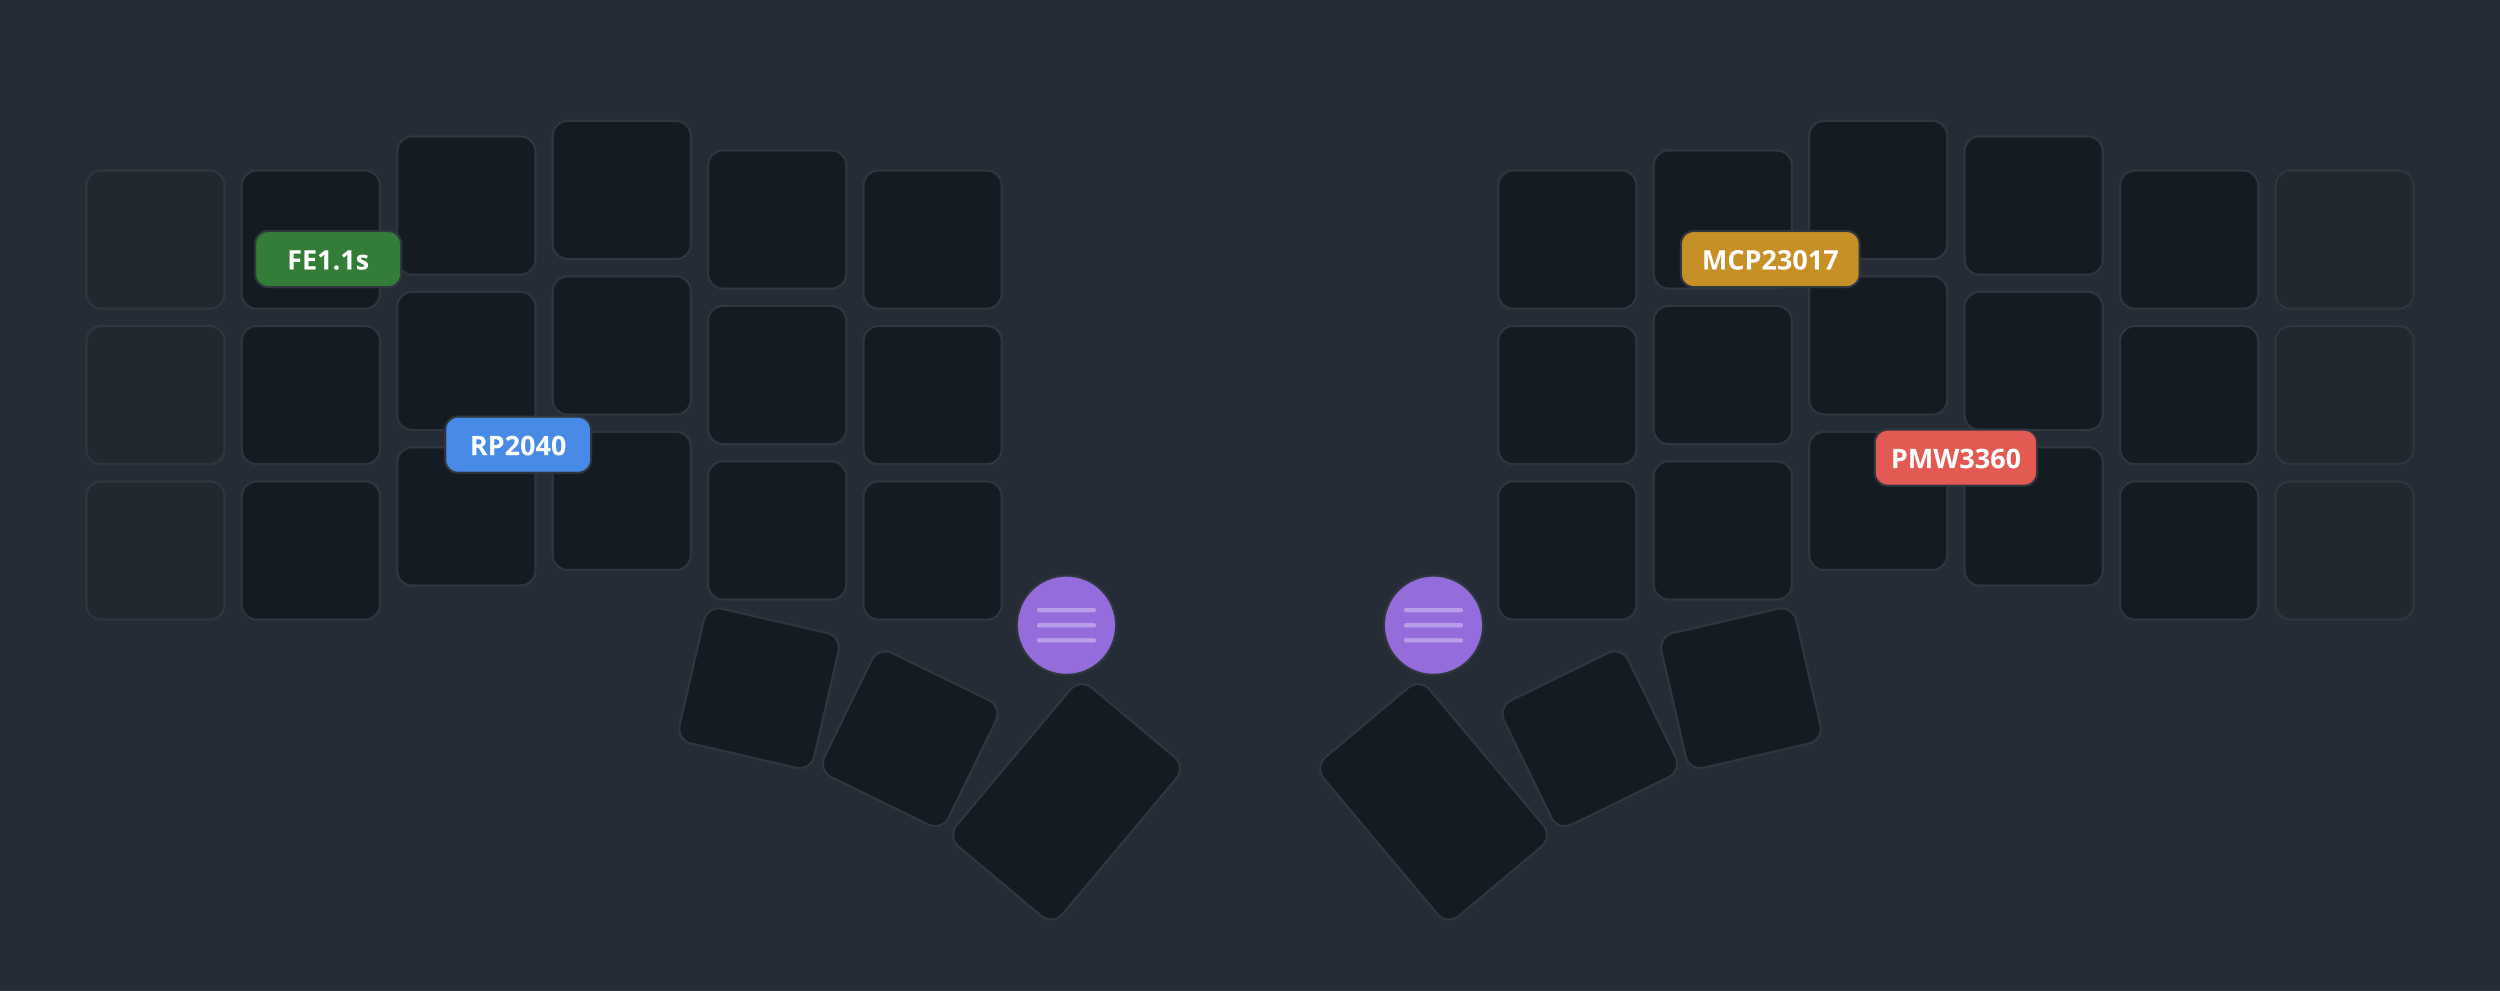
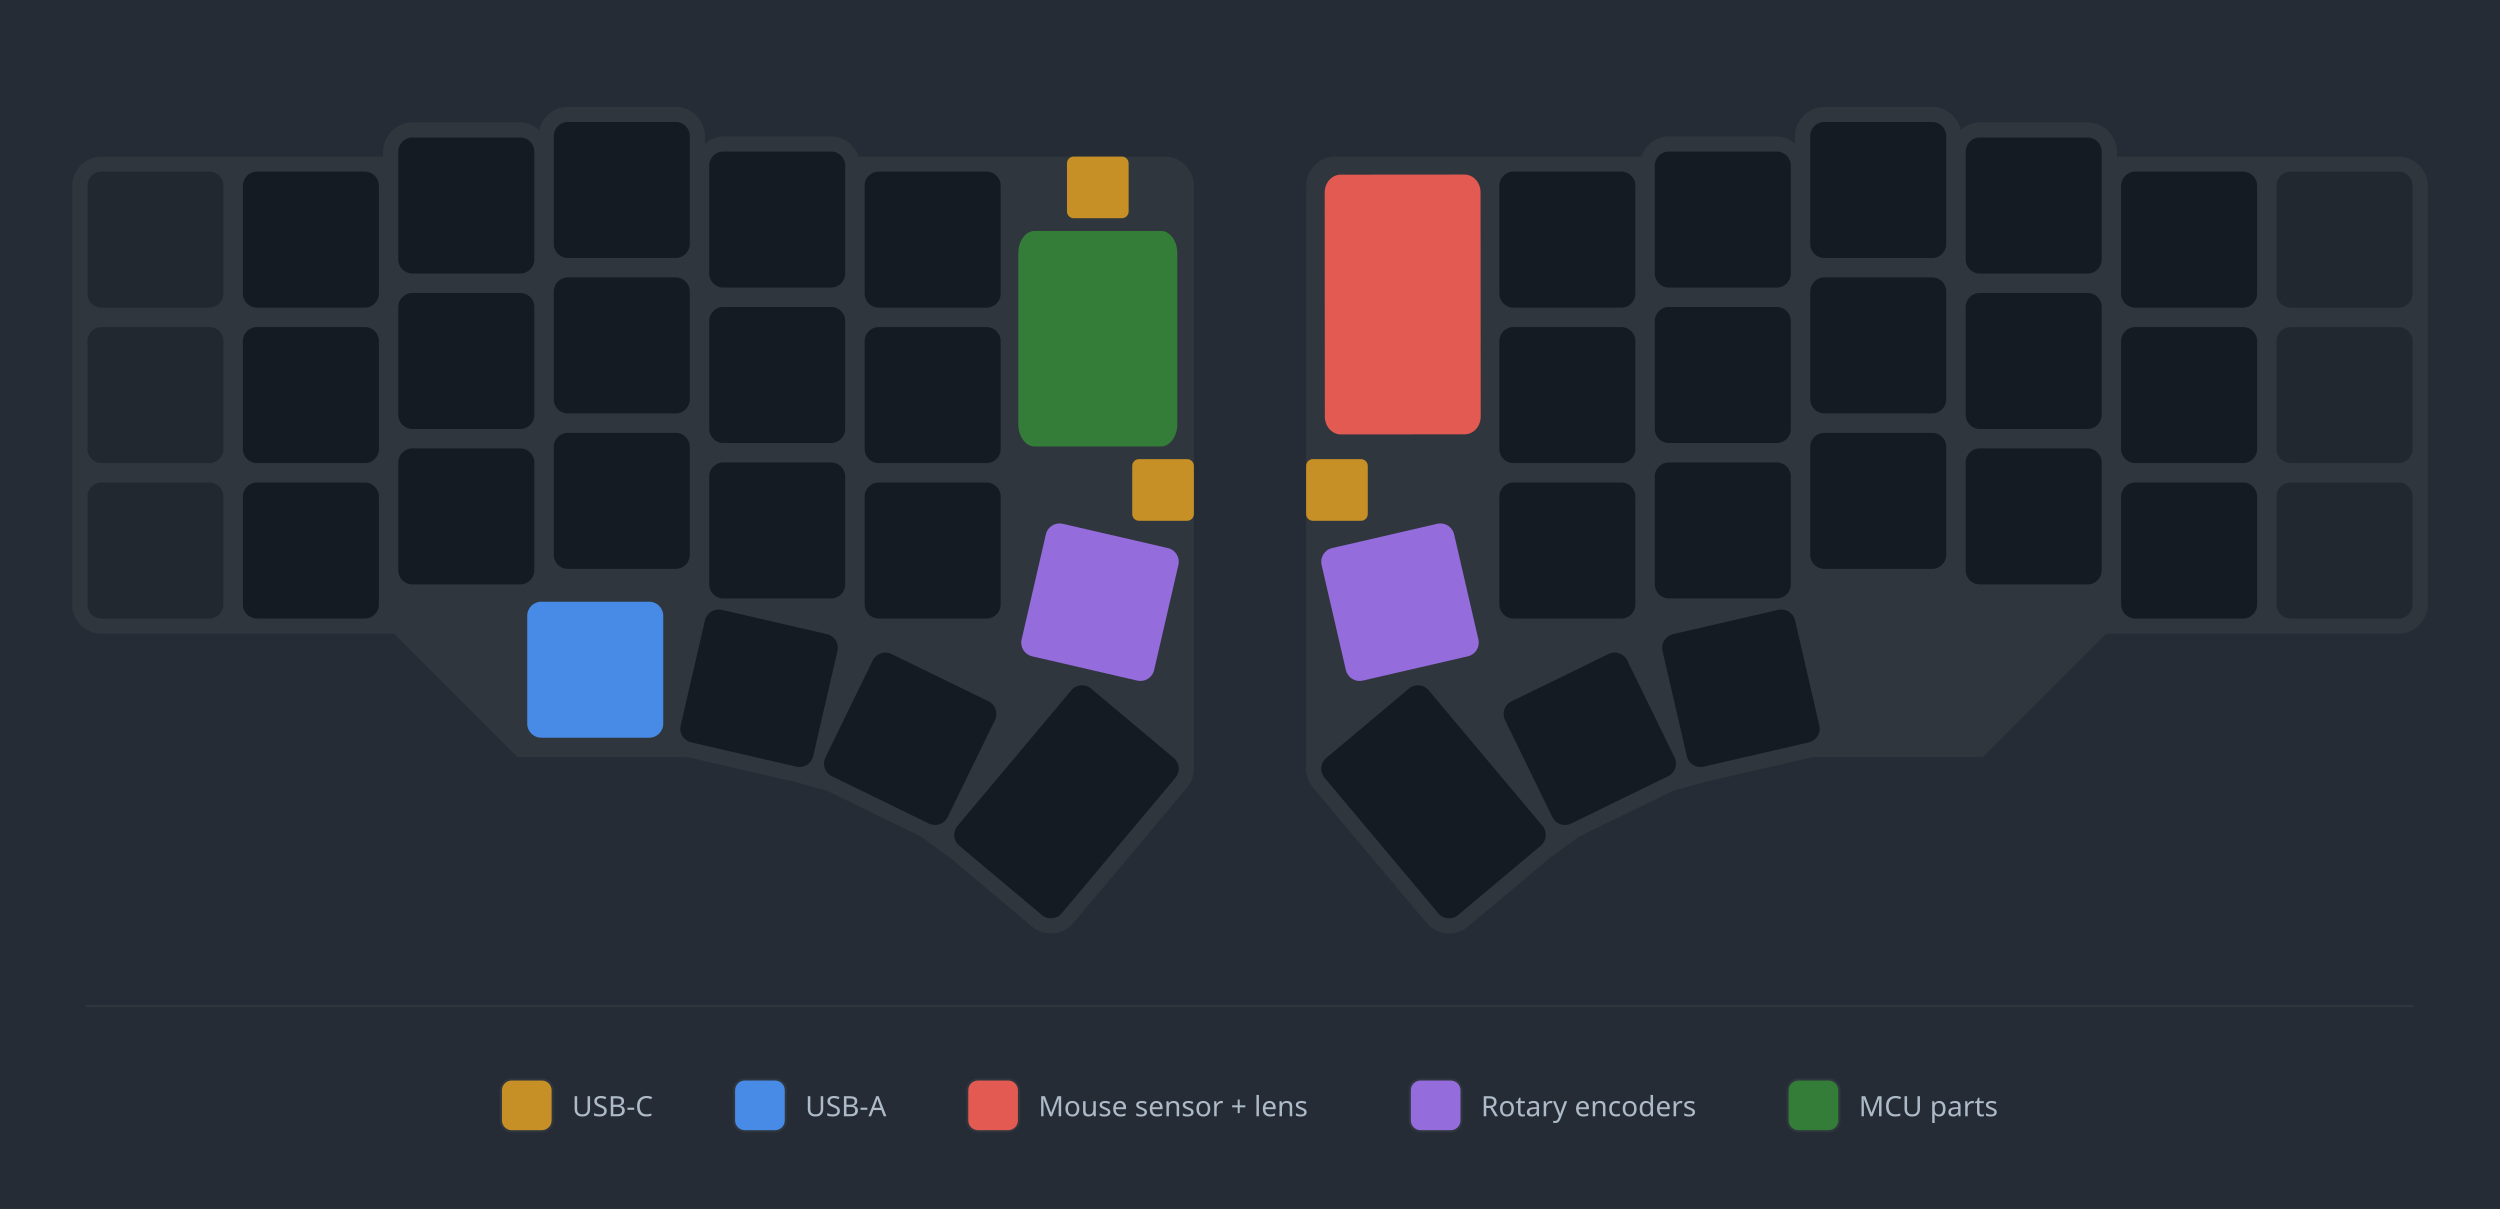
- <svg xmlns="http://www.w3.org/2000/svg" viewBox="0 0 1158 459" width="1158" height="459" role="img" aria-label="Scoot physical layout">
-   <style>
+ <svg xmlns="http://www.w3.org/2000/svg" viewBox="0 0 1158 560" width="1158" height="560" role="img" aria-label="Scoot physical layout" version="1.1" id="svg49">
+   <defs id="defs49" />
+   <style id="style1">
  .canvas { fill: #262c36; }
  .cap { stroke: #30363d; stroke-width: 1; }
  .enc { stroke: #30363d; stroke-width: 1; }
  .enc-tread { stroke: rgba(255,255,255,0.35); stroke-width: 2; stroke-linecap: round; }
  .chip rect { stroke: #30363d; stroke-width: 1; }
  .chip text { fill: #fff; font: 600 12.5px system-ui, sans-serif; text-anchor: middle; dominant-baseline: central; }
+   .legend text { fill: #adbac7; font: 500 13px system-ui, sans-serif; dominant-baseline: central; }
+   .legend rect { stroke: #30363d; stroke-width: 1; }
</style>
-   <rect class="canvas" x="0" y="0" width="1158" height="459" />
-   <g transform="rotate(0 72.0 111.0)">
-     <rect class="cap" x="40.0" y="79.0" width="64.0" height="64.0" rx="7" fill="#212830" />
-   </g>
-   <g transform="rotate(0 72.0 183.0)">
-     <rect class="cap" x="40.0" y="151.0" width="64.0" height="64.0" rx="7" fill="#212830" />
-   </g>
-   <g transform="rotate(0 72.0 255.0)">
-     <rect class="cap" x="40.0" y="223.0" width="64.0" height="64.0" rx="7" fill="#212830" />
-   </g>
-   <g transform="rotate(0 144.0 111.0)">
-     <rect class="cap" x="112.0" y="79.0" width="64.0" height="64.0" rx="7" fill="#151b23" />
-   </g>
-   <g transform="rotate(0 144.0 183.0)">
-     <rect class="cap" x="112.0" y="151.0" width="64.0" height="64.0" rx="7" fill="#151b23" />
-   </g>
-   <g transform="rotate(0 144.0 255.0)">
-     <rect class="cap" x="112.0" y="223.0" width="64.0" height="64.0" rx="7" fill="#151b23" />
-   </g>
-   <g transform="rotate(0 216.0 95.2)">
-     <rect class="cap" x="184.0" y="63.2" width="64.0" height="64.0" rx="7" fill="#151b23" />
-   </g>
-   <g transform="rotate(0 216.0 167.2)">
-     <rect class="cap" x="184.0" y="135.2" width="64.0" height="64.0" rx="7" fill="#151b23" />
-   </g>
-   <g transform="rotate(0 216.0 239.2)">
-     <rect class="cap" x="184.0" y="207.2" width="64.0" height="64.0" rx="7" fill="#151b23" />
-   </g>
-   <g transform="rotate(0 288.0 88.0)">
-     <rect class="cap" x="256.0" y="56.0" width="64.0" height="64.0" rx="7" fill="#151b23" />
-   </g>
-   <g transform="rotate(0 288.0 160.0)">
-     <rect class="cap" x="256.0" y="128.0" width="64.0" height="64.0" rx="7" fill="#151b23" />
-   </g>
-   <g transform="rotate(0 288.0 232.0)">
-     <rect class="cap" x="256.0" y="200.0" width="64.0" height="64.0" rx="7" fill="#151b23" />
-   </g>
-   <g transform="rotate(0 360.0 101.7)">
-     <rect class="cap" x="328.0" y="69.7" width="64.0" height="64.0" rx="7" fill="#151b23" />
-   </g>
-   <g transform="rotate(0 360.0 173.7)">
-     <rect class="cap" x="328.0" y="141.7" width="64.0" height="64.0" rx="7" fill="#151b23" />
-   </g>
-   <g transform="rotate(0 360.0 245.7)">
-     <rect class="cap" x="328.0" y="213.7" width="64.0" height="64.0" rx="7" fill="#151b23" />
-   </g>
-   <g transform="rotate(0 432.0 111.0)">
-     <rect class="cap" x="400.0" y="79.0" width="64.0" height="64.0" rx="7" fill="#151b23" />
-   </g>
-   <g transform="rotate(0 432.0 183.0)">
-     <rect class="cap" x="400.0" y="151.0" width="64.0" height="64.0" rx="7" fill="#151b23" />
-   </g>
-   <g transform="rotate(0 432.0 255.0)">
-     <rect class="cap" x="400.0" y="223.0" width="64.0" height="64.0" rx="7" fill="#151b23" />
-   </g>
-   <g transform="rotate(13 351.6 318.8)">
-     <rect class="cap" x="319.6" y="286.8" width="64.0" height="64.0" rx="7" fill="#151b23" />
-   </g>
-   <g transform="rotate(26 421.6 342.2)">
-     <rect class="cap" x="389.6" y="310.2" width="64.0" height="64.0" rx="7" fill="#151b23" />
-   </g>
-   <g transform="rotate(40 494.0 371.4)">
-     <rect class="cap" x="462.0" y="323.4" width="64.0" height="96.0" rx="7" fill="#151b23" />
-   </g>
-   <circle class="enc" cx="494.0" cy="289.6" r="23.0" fill="#946cdc" />
-   <line class="enc-tread" x1="481.3" y1="282.6" x2="506.7" y2="282.6" />
-   <line class="enc-tread" x1="481.3" y1="289.6" x2="506.7" y2="289.6" />
-   <line class="enc-tread" x1="481.3" y1="296.6" x2="506.7" y2="296.6" />
-   <g transform="rotate(0 1086.0 111.0)">
-     <rect class="cap" x="1054.0" y="79.0" width="64.0" height="64.0" rx="7" fill="#212830" />
-   </g>
-   <g transform="rotate(0 1086.0 183.0)">
-     <rect class="cap" x="1054.0" y="151.0" width="64.0" height="64.0" rx="7" fill="#212830" />
-   </g>
-   <g transform="rotate(0 1086.0 255.0)">
-     <rect class="cap" x="1054.0" y="223.0" width="64.0" height="64.0" rx="7" fill="#212830" />
-   </g>
-   <g transform="rotate(0 1014.0 111.0)">
-     <rect class="cap" x="982.0" y="79.0" width="64.0" height="64.0" rx="7" fill="#151b23" />
-   </g>
-   <g transform="rotate(0 1014.0 183.0)">
-     <rect class="cap" x="982.0" y="151.0" width="64.0" height="64.0" rx="7" fill="#151b23" />
-   </g>
-   <g transform="rotate(0 1014.0 255.0)">
-     <rect class="cap" x="982.0" y="223.0" width="64.0" height="64.0" rx="7" fill="#151b23" />
-   </g>
-   <g transform="rotate(0 942.0 95.2)">
-     <rect class="cap" x="910.0" y="63.2" width="64.0" height="64.0" rx="7" fill="#151b23" />
-   </g>
-   <g transform="rotate(0 942.0 167.2)">
-     <rect class="cap" x="910.0" y="135.2" width="64.0" height="64.0" rx="7" fill="#151b23" />
-   </g>
-   <g transform="rotate(0 942.0 239.2)">
-     <rect class="cap" x="910.0" y="207.2" width="64.0" height="64.0" rx="7" fill="#151b23" />
-   </g>
-   <g transform="rotate(0 870.0 88.0)">
-     <rect class="cap" x="838.0" y="56.0" width="64.0" height="64.0" rx="7" fill="#151b23" />
-   </g>
-   <g transform="rotate(0 870.0 160.0)">
-     <rect class="cap" x="838.0" y="128.0" width="64.0" height="64.0" rx="7" fill="#151b23" />
-   </g>
-   <g transform="rotate(0 870.0 232.0)">
-     <rect class="cap" x="838.0" y="200.0" width="64.0" height="64.0" rx="7" fill="#151b23" />
-   </g>
-   <g transform="rotate(0 798.0 101.7)">
-     <rect class="cap" x="766.0" y="69.7" width="64.0" height="64.0" rx="7" fill="#151b23" />
-   </g>
-   <g transform="rotate(0 798.0 173.7)">
-     <rect class="cap" x="766.0" y="141.7" width="64.0" height="64.0" rx="7" fill="#151b23" />
-   </g>
-   <g transform="rotate(0 798.0 245.7)">
-     <rect class="cap" x="766.0" y="213.7" width="64.0" height="64.0" rx="7" fill="#151b23" />
-   </g>
-   <g transform="rotate(0 726.0 111.0)">
-     <rect class="cap" x="694.0" y="79.0" width="64.0" height="64.0" rx="7" fill="#151b23" />
-   </g>
-   <g transform="rotate(0 726.0 183.0)">
-     <rect class="cap" x="694.0" y="151.0" width="64.0" height="64.0" rx="7" fill="#151b23" />
-   </g>
-   <g transform="rotate(0 726.0 255.0)">
-     <rect class="cap" x="694.0" y="223.0" width="64.0" height="64.0" rx="7" fill="#151b23" />
-   </g>
-   <g transform="rotate(-13 806.4 318.8)">
-     <rect class="cap" x="774.4" y="286.8" width="64.0" height="64.0" rx="7" fill="#151b23" />
-   </g>
-   <g transform="rotate(-26 736.4 342.2)">
-     <rect class="cap" x="704.4" y="310.2" width="64.0" height="64.0" rx="7" fill="#151b23" />
-   </g>
-   <g transform="rotate(-40 664.0 371.4)">
-     <rect class="cap" x="632.0" y="323.4" width="64.0" height="96.0" rx="7" fill="#151b23" />
-   </g>
-   <circle class="enc" cx="664.0" cy="289.6" r="23.0" fill="#946cdc" />
-   <line class="enc-tread" x1="651.3" y1="282.6" x2="676.7" y2="282.6" />
-   <line class="enc-tread" x1="651.3" y1="289.6" x2="676.7" y2="289.6" />
-   <line class="enc-tread" x1="651.3" y1="296.6" x2="676.7" y2="296.6" />
-   <g class="chip">
-     <rect x="118.2" y="107.0" width="67.6" height="26" rx="6" fill="#347d39" />
-     <text x="152.0" y="120.0">FE1.1s</text>
-   </g>
-   <g class="chip">
-     <rect x="206.2" y="193.0" width="67.6" height="26" rx="6" fill="#478be6" />
-     <text x="240.0" y="206.0">RP2040</text>
-   </g>
-   <g class="chip">
-     <rect x="778.6" y="107.0" width="82.8" height="26" rx="6" fill="#c69026" />
-     <text x="820.0" y="120.0">MCP23017</text>
-   </g>
-   <g class="chip">
-     <rect x="868.4" y="199.0" width="75.2" height="26" rx="6" fill="#e35a52" />
-     <text x="906.0" y="212.0">PMW3360</text>
+   <rect class="canvas" x="0" y="0" width="1158" height="560" id="rect1" />
+   <path id="path75-8" style="baseline-shift:baseline;display:inline;overflow:visible;vector-effect:none;fill:#30363d;stroke-width:2;stroke-linecap:round;stroke-linejoin:round;paint-order:markers stroke fill;enable-background:accumulate;stop-color:#000000;fill-opacity:1" d="M 262.998 49.523 C 256.587 49.523 251.12 54.172 249.807 60.232 C 247.419 58.121 244.38 56.723 240.998 56.723 L 190.998 56.723 C 183.631 56.723 177.498 62.856 177.498 70.223 L 177.498 72.523 L 168.998 72.523 L 118.998 72.523 L 96.998 72.523 L 71.998 72.523 L 46.998 72.523 C 39.632 72.523 33.498 78.657 33.498 86.023 L 33.498 111.023 L 33.498 136.023 L 33.498 158.023 L 33.498 208.023 L 33.498 230.023 L 33.498 255.023 L 33.498 280.023 C 33.498 287.39 39.632 293.523 46.998 293.523 L 71.998 293.523 L 96.998 293.523 L 118.998 293.523 L 168.998 293.523 L 182.523 293.523 L 239.713 350.713 L 318.578 350.711 A 6.501 6.501 0 0 1 318.578 350.713 L 328.238 352.943 L 328.24 352.943 L 342.812 356.309 A 6.501 6.501 0 0 0 342.938 356.338 L 346.486 357.156 L 352.658 358.582 L 367.184 361.934 L 382.809 366.141 L 426.672 387.533 L 439.982 397.244 L 478.117 429.242 C 483.76 433.977 492.4 433.221 497.135 427.578 L 541.311 374.934 C 541.308 374.937 541.327 374.912 541.326 374.914 C 541.352 374.883 541.351 374.883 541.359 374.873 L 549.844 364.762 C 552.024 362.163 553.089 358.902 553.004 355.721 L 553.006 136.027 L 553.006 136.023 L 553.006 116.291 L 553.006 86.023 C 553.006 78.657 546.872 72.523 539.506 72.523 L 514.506 72.523 L 489.506 72.523 L 456.998 72.523 L 406.998 72.523 L 397.746 72.523 C 395.943 67.177 390.895 63.223 384.998 63.223 L 334.998 63.223 C 331.748 63.223 328.847 64.557 326.498 66.523 L 326.498 63.023 C 326.498 55.657 320.365 49.523 312.998 49.523 L 262.998 49.523 z " />
+   <path id="path75-8-6" style="baseline-shift:baseline;display:inline;overflow:visible;vector-effect:none;fill:#30363d;fill-opacity:1;stroke-width:2;stroke-linecap:round;stroke-linejoin:round;paint-order:markers stroke fill;enable-background:accumulate;stop-color:#000000" d="m 895.001,49.524 c 6.411,0 11.878,4.649 13.191,10.709 2.388,-2.111 5.427,-3.51 8.809,-3.51 h 50 c 7.367,0 13.5,6.133 13.5,13.5 v 2.301 h 8.5 50 22 25 25 c 7.367,0 13.5,6.133 13.5,13.5 v 25 25 22 50 22 25 25 c 0,7.367 -6.133,13.5 -13.5,13.5 h -25 -25 -22 -50 -13.525 l -57.189,57.189 -78.865,-0.002 a 6.501,6.501 0 0 0 0,0.002 l -9.66,2.23 v 0 l -14.572,3.365 a 6.501,6.501 0 0 1 -0.125,0.029 l -3.549,0.818 -6.172,1.426 -14.525,3.352 -15.625,4.207 -43.863,21.393 -13.31,9.711 -38.135,31.998 c -5.643,4.735 -14.283,3.978 -19.018,-1.664 l -44.176,-52.645 c 0,0.003 -0.017,-0.021 -0.016,-0.019 -0.026,-0.031 -0.025,-0.031 -0.033,-0.041 l -8.484,-10.111 c -2.181,-2.599 -3.245,-5.86 -3.16,-9.041 v -219.693 -0.004 -19.732 -30.268 c 0,-7.367 6.133,-13.5 13.5,-13.5 h 25 25 32.508 50 9.252 c 1.803,-5.346 6.851,-9.301 12.748,-9.301 h 50 c 3.25,0 6.151,1.334 8.5,3.301 v -3.5 c 0,-7.367 6.133,-13.5 13.5,-13.5 z" />
+   <g id="g51">
+     <g id="g2" transform="rotate(0 72.0 111.0)">
+       <rect class="cap" x="40.0" y="79.0" width="64.0" height="64.0" rx="7" fill="#212830" id="rect2" />
+     </g>
+     <g id="g3" transform="rotate(0 72.0 183.0)">
+       <rect class="cap" x="40.0" y="151.0" width="64.0" height="64.0" rx="7" fill="#212830" id="rect3" />
+     </g>
+     <g id="g4" transform="rotate(0 72.0 255.0)">
+       <rect class="cap" x="40.0" y="223.0" width="64.0" height="64.0" rx="7" fill="#212830" id="rect4" />
+     </g>
+     <g id="g5" transform="rotate(0 144.0 111.0)">
+       <rect class="cap" x="112.0" y="79.0" width="64.0" height="64.0" rx="7" fill="#151b23" id="rect5" />
+     </g>
+     <g id="g6" transform="rotate(0 144.0 183.0)">
+       <rect class="cap" x="112.0" y="151.0" width="64.0" height="64.0" rx="7" fill="#151b23" id="rect6" />
+     </g>
+     <g id="g7" transform="rotate(0 144.0 255.0)">
+       <rect class="cap" x="112.0" y="223.0" width="64.0" height="64.0" rx="7" fill="#151b23" id="rect7" />
+     </g>
+     <g id="g8" transform="rotate(0 216.0 95.2)">
+       <rect class="cap" x="184.0" y="63.2" width="64.0" height="64.0" rx="7" fill="#151b23" id="rect8" />
+     </g>
+     <g id="g9" transform="rotate(0 216.0 167.2)">
+       <rect class="cap" x="184.0" y="135.2" width="64.0" height="64.0" rx="7" fill="#151b23" id="rect9" />
+     </g>
+     <g id="g10" transform="rotate(0 216.0 239.2)">
+       <rect class="cap" x="184.0" y="207.2" width="64.0" height="64.0" rx="7" fill="#151b23" id="rect10" />
+     </g>
+     <g id="g11" transform="rotate(0 288.0 88.0)">
+       <rect class="cap" x="256.0" y="56.0" width="64.0" height="64.0" rx="7" fill="#151b23" id="rect11" />
+     </g>
+     <g id="g12" transform="rotate(0 288.0 160.0)">
+       <rect class="cap" x="256.0" y="128.0" width="64.0" height="64.0" rx="7" fill="#151b23" id="rect12" />
+     </g>
+     <g id="g13" transform="rotate(0 288.0 232.0)">
+       <rect class="cap" x="256.0" y="200.0" width="64.0" height="64.0" rx="7" fill="#151b23" id="rect13" />
+     </g>
+     <g id="g14" transform="rotate(0 360.0 101.7)">
+       <rect class="cap" x="328.0" y="69.7" width="64.0" height="64.0" rx="7" fill="#151b23" id="rect14" />
+     </g>
+     <g id="g15" transform="rotate(0 360.0 173.7)">
+       <rect class="cap" x="328.0" y="141.7" width="64.0" height="64.0" rx="7" fill="#151b23" id="rect15" />
+     </g>
+     <g id="g16" transform="rotate(0 360.0 245.7)">
+       <rect class="cap" x="328.0" y="213.7" width="64.0" height="64.0" rx="7" fill="#151b23" id="rect16" />
+     </g>
+     <g id="g17" transform="rotate(0 432.0 111.0)">
+       <rect class="cap" x="400.0" y="79.0" width="64.0" height="64.0" rx="7" fill="#151b23" id="rect17" />
+     </g>
+     <g id="g18" transform="rotate(0 432.0 183.0)">
+       <rect class="cap" x="400.0" y="151.0" width="64.0" height="64.0" rx="7" fill="#151b23" id="rect18" />
+     </g>
+     <g id="g19" transform="rotate(0 432.0 255.0)">
+       <rect class="cap" x="400.0" y="223.0" width="64.0" height="64.0" rx="7" fill="#151b23" id="rect19" />
+     </g>
+     <g transform="rotate(13 351.6 318.8)" id="g20">
+       <rect class="cap" x="319.6" y="286.8" width="64.0" height="64.0" rx="7" fill="#151b23" id="rect20" />
+     </g>
+     <g transform="rotate(26 421.6 342.2)" id="g21">
+       <rect class="cap" x="389.6" y="310.2" width="64.0" height="64.0" rx="7" fill="#151b23" id="rect21" />
+     </g>
+     <g transform="rotate(40 494.0 371.4)" id="g22">
+       <rect class="cap" x="462.0" y="323.4" width="64.0" height="96.0" rx="7" fill="#151b23" id="rect22" />
+     </g>
+   </g>
+   <g id="g50">
+     <g id="g24" transform="rotate(0 1086.0 111.0)">
+       <rect class="cap" x="1054.0" y="79.0" width="64.0" height="64.0" rx="7" fill="#212830" id="rect24" />
+     </g>
+     <g id="g25" transform="rotate(0 1086.0 183.0)">
+       <rect class="cap" x="1054.0" y="151.0" width="64.0" height="64.0" rx="7" fill="#212830" id="rect25" />
+     </g>
+     <g id="g26" transform="rotate(0 1086.0 255.0)">
+       <rect class="cap" x="1054.0" y="223.0" width="64.0" height="64.0" rx="7" fill="#212830" id="rect26" />
+     </g>
+     <g id="g27" transform="rotate(0 1014.0 111.0)">
+       <rect class="cap" x="982.0" y="79.0" width="64.0" height="64.0" rx="7" fill="#151b23" id="rect27" />
+     </g>
+     <g id="g28" transform="rotate(0 1014.0 183.0)">
+       <rect class="cap" x="982.0" y="151.0" width="64.0" height="64.0" rx="7" fill="#151b23" id="rect28" />
+     </g>
+     <g id="g29" transform="rotate(0 1014.0 255.0)">
+       <rect class="cap" x="982.0" y="223.0" width="64.0" height="64.0" rx="7" fill="#151b23" id="rect29" />
+     </g>
+     <g id="g30" transform="rotate(0 942.0 95.2)">
+       <rect class="cap" x="910.0" y="63.2" width="64.0" height="64.0" rx="7" fill="#151b23" id="rect30" />
+     </g>
+     <g id="g31" transform="rotate(0 942.0 167.2)">
+       <rect class="cap" x="910.0" y="135.2" width="64.0" height="64.0" rx="7" fill="#151b23" id="rect31" />
+     </g>
+     <g id="g32" transform="rotate(0 942.0 239.2)">
+       <rect class="cap" x="910.0" y="207.2" width="64.0" height="64.0" rx="7" fill="#151b23" id="rect32" />
+     </g>
+     <g id="g33" transform="rotate(0 870.0 88.0)">
+       <rect class="cap" x="838.0" y="56.0" width="64.0" height="64.0" rx="7" fill="#151b23" id="rect33" />
+     </g>
+     <g id="g34" transform="rotate(0 870.0 160.0)">
+       <rect class="cap" x="838.0" y="128.0" width="64.0" height="64.0" rx="7" fill="#151b23" id="rect34" />
+     </g>
+     <g id="g35" transform="rotate(0 870.0 232.0)">
+       <rect class="cap" x="838.0" y="200.0" width="64.0" height="64.0" rx="7" fill="#151b23" id="rect35" />
+     </g>
+     <g id="g36" transform="rotate(0 798.0 101.7)">
+       <rect class="cap" x="766.0" y="69.7" width="64.0" height="64.0" rx="7" fill="#151b23" id="rect36" />
+     </g>
+     <g id="g37" transform="rotate(0 798.0 173.7)">
+       <rect class="cap" x="766.0" y="141.7" width="64.0" height="64.0" rx="7" fill="#151b23" id="rect37" />
+     </g>
+     <g id="g38" transform="rotate(0 798.0 245.7)">
+       <rect class="cap" x="766.0" y="213.7" width="64.0" height="64.0" rx="7" fill="#151b23" id="rect38" />
+     </g>
+     <g id="g39" transform="rotate(0 726.0 111.0)">
+       <rect class="cap" x="694.0" y="79.0" width="64.0" height="64.0" rx="7" fill="#151b23" id="rect39" />
+     </g>
+     <g id="g40" transform="rotate(0 726.0 183.0)">
+       <rect class="cap" x="694.0" y="151.0" width="64.0" height="64.0" rx="7" fill="#151b23" id="rect40" />
+     </g>
+     <g id="g41" transform="rotate(0 726.0 255.0)">
+       <rect class="cap" x="694.0" y="223.0" width="64.0" height="64.0" rx="7" fill="#151b23" id="rect41" />
+     </g>
+     <g transform="rotate(-13 806.4 318.8)" id="g42">
+       <rect class="cap" x="774.4" y="286.8" width="64.0" height="64.0" rx="7" fill="#151b23" id="rect42" />
+     </g>
+     <g transform="rotate(-26 736.4 342.2)" id="g43">
+       <rect class="cap" x="704.4" y="310.2" width="64.0" height="64.0" rx="7" fill="#151b23" id="rect43" />
+     </g>
+     <g transform="rotate(-40 664.0 371.4)" id="g44">
+       <rect class="cap" x="632.0" y="323.4" width="64.0" height="96.0" rx="7" fill="#151b23" id="rect44" />
+     </g>
+   </g>
+   <g id="g36-99-5" transform="matrix(1.168777,0,0,1.58494,-424.1812,-4.304544)" style="fill:#347d39;fill-opacity:1">
+     <rect class="cap" x="766" y="69.7" width="64" height="64" rx="7" fill="#151b23" id="rect36-4-8" style="fill:#347d39;fill-opacity:1;stroke:#30363d;stroke-width:1" />
+   </g>
+   <g id="g36-99-7" transform="matrix(0.4461539,0,0,0.4461539,263.2411,181.5759)" style="fill:#c69026;fill-opacity:1;stroke:none">
+     <rect class="cap" x="766" y="69.7" width="64" height="64" rx="7" fill="#151b23" id="rect36-4-0" style="fill:#c69026;fill-opacity:1;stroke:none;stroke-width:1" />
+   </g>
+   <g id="g36-99-7-4" transform="matrix(0.4461539,0,0,0.4461539,182.698,181.5759)" style="fill:#c69026;fill-opacity:1;stroke:none">
+     <rect class="cap" x="766" y="69.7" width="64" height="64" rx="7" fill="#151b23" id="rect36-4-0-6" style="fill:#c69026;fill-opacity:1;stroke:none;stroke-width:1" />
+   </g>
+   <g id="g36-99-7-4-6" transform="matrix(0.4461539,0,0,0.4461539,152.4723,41.42739)" style="fill:#c69026;fill-opacity:1;stroke:none">
+     <rect class="cap" x="766" y="69.7" width="64" height="64" rx="7" fill="#151b23" id="rect36-4-0-6-3" style="fill:#c69026;fill-opacity:1;stroke:none;stroke-width:1" />
+   </g>
+   <g id="g39-78-0" transform="translate(-450.2871,199.2129)" style="fill:#478be6;fill-opacity:1">
+     <rect class="cap" x="694" y="79" width="64" height="64" rx="7" fill="#151b23" id="rect39-8-2" style="fill:#478be6;fill-opacity:1;stroke:#30363d;stroke-width:1" />
+   </g>
+   <g transform="rotate(-13,552.4932,991.9018)" id="g42-76-3" style="fill:#946cdc;fill-opacity:1">
+     <rect class="cap" x="774.4" y="286.8" width="64" height="64" rx="7" fill="#151b23" id="rect42-0-8" style="stroke:#30363d;stroke-width:1;fill:#946cdc;fill-opacity:1" />
+   </g>
+   <g transform="matrix(-0.9743701,-0.2249511,-0.2249511,0.9743701,1366.969,149.7063)" id="g42-76-3-2" style="fill:#946cdc;fill-opacity:1">
+     <rect class="cap" x="774.4" y="286.8" width="64" height="64" rx="7" fill="#151b23" id="rect42-0-8-2" style="fill:#946cdc;stroke:#30363d;stroke-width:1;fill-opacity:1" />
+   </g>
+   <g transform="matrix(1.145989,-0.00100035,9.051028e-4,1.266575,-111.5431,-328.7014)" id="g44-9-9" style="fill:#e35a52;fill-opacity:1">
+     <rect class="cap" x="632" y="323.4" width="64" height="96" rx="7" fill="#151b23" id="rect44-7-7" style="fill:#e35a52;fill-opacity:1;stroke:#30363d;stroke-width:1" />
+   </g>
+   <g id="g50-5" transform="translate(154,480)">
+     <g id="g24-49" />
+     <g id="g25-5" />
+     <g id="g26-4" />
+     <g id="g27-9" />
+     <g id="g28-5" />
+     <g id="g29-3" />
+     <g id="g30-7" />
+     <g id="g31-8" />
+     <g id="g32-9" />
+     <g id="g33-7" />
+     <g id="g34-2" />
+     <g id="g35-3" />
+     <g id="g36-9" />
+     <g id="g37-2" />
+     <g id="g38-1" />
+     <g id="g39-6" />
+     <g id="g40-12" />
+     <g id="g41-7" />
+     <g transform="rotate(-13,806.4,318.8)" id="g42-11" />
+     <g transform="rotate(-26,736.4,342.2)" id="g43-0" />
+     <g transform="rotate(-40,664,371.4)" id="g44-6" />
+   </g>
+   <g id="g28-68-7" transform="translate(-216.5078,408)" />
+   <g id="g50-1" transform="translate(87.23175,530.198)">
+     <g id="g24-9" />
+     <g id="g25-9" />
+     <g id="g26-3" />
+     <g id="g27-0" />
+     <g id="g28-6" />
+     <g id="g29-4" />
+     <g id="g30-0" />
+     <g id="g31-62" />
+     <g id="g32-7" />
+     <g id="g33-6" />
+     <g id="g34-8" />
+     <g id="g35-2" />
+     <g id="g36-29" />
+     <g id="g37-6" />
+     <g id="g38-27" />
+     <g id="g39-1" />
+     <g id="g40-1" />
+     <g id="g41-9" />
+     <g transform="rotate(-13,806.4,318.8)" id="g42-1" />
+     <g transform="rotate(-26,736.4,342.2)" id="g43-9" />
+     <g transform="rotate(-40,664,371.4)" id="g44-0" />
+   </g>
+   <g id="g39-0-5" transform="translate(4.723989,530.198)" />
+   <g id="g50-7" transform="translate(-2.178737e-6,447.5649)">
+     <g id="g24-7" />
+     <g id="g25-4" />
+     <g id="g26-1" />
+     <g id="g27-8" />
+     <g id="g28-3" />
+     <g id="g29-8" />
+     <g id="g30-21" />
+     <g id="g31-5" />
+     <g id="g32-1" />
+     <g id="g33-8" />
+     <g id="g34-0" />
+     <g id="g35-4" />
+     <g id="g36-2" />
+     <g id="g37-8" />
+     <g id="g38-28" />
+     <g id="g39-7" />
+     <g id="g40-40" />
+     <g id="g41-2" />
+     <g transform="rotate(-13,806.4,318.8)" id="g42-9" />
+     <g transform="rotate(-26,736.4,342.2)" id="g43-8" />
+     <g transform="rotate(-40,664,371.4)" id="g44-3" />
+   </g>
+   <g id="g39-0-1" transform="translate(-83.00776,447.5649)" />
+   <g id="g24-4" transform="translate(-117.9922,-33.5)" />
+   <g id="g25-8" transform="translate(-117.9922,-33.5)" />
+   <g id="g26-5" transform="translate(-117.9922,-33.5)" />
+   <g id="g27-3" transform="translate(-117.9922,-33.5)" />
+   <g id="g28-1" transform="translate(-117.9922,-33.5)" />
+   <g id="g29-6" transform="translate(-117.9922,-33.5)" />
+   <g id="g30-2" transform="translate(-117.9922,-33.5)" />
+   <g id="g31-6" transform="translate(-117.9922,-33.5)" />
+   <g id="g32-5" transform="translate(-117.9922,-33.5)" />
+   <g id="g33-4" transform="translate(-117.9922,-33.5)" />
+   <g id="g34-6" transform="translate(-117.9922,-33.5)" />
+   <g id="g35-6" transform="translate(-117.9922,-33.5)" />
+   <g id="g36-3" transform="translate(-117.9922,-33.5)" />
+   <g id="g37-4" transform="translate(-117.9922,-33.5)" />
+   <g id="g38-2" transform="translate(-117.9922,-33.5)" />
+   <g id="g39-4" transform="translate(-117.9922,-33.5)" />
+   <g id="g40-4" transform="translate(-117.9922,-33.5)" />
+   <g id="g41-3" transform="translate(-117.9922,-33.5)" />
+   <g transform="rotate(-13,600.391,819.8523)" id="g42-7" />
+   <g transform="rotate(-26,604.8517,580.9903)" id="g43-6" />
+   <g transform="rotate(-40,558.9836,516.7405)" id="g44-8" />
+   <g id="legend" class="legend">
+     <line x1="40" y1="466" x2="1118" y2="466" stroke="#30363d" stroke-width="1" />
+     <rect x="232" y="500" width="24" height="24" rx="5" fill="#c69026" />
+     <text x="265" y="512">USB-C</text>
+     <rect x="340" y="500" width="24" height="24" rx="5" fill="#478be6" />
+     <text x="373" y="512">USB-A</text>
+     <rect x="448" y="500" width="24" height="24" rx="5" fill="#e35a52" />
+     <text x="481" y="512">Mouse sensor + lens</text>
+     <rect x="653" y="500" width="24" height="24" rx="5" fill="#946cdc" />
+     <text x="686" y="512">Rotary encoders</text>
+     <rect x="828" y="500" width="24" height="24" rx="5" fill="#347d39" />
+     <text x="861" y="512">MCU parts</text>
  </g>
</svg>
